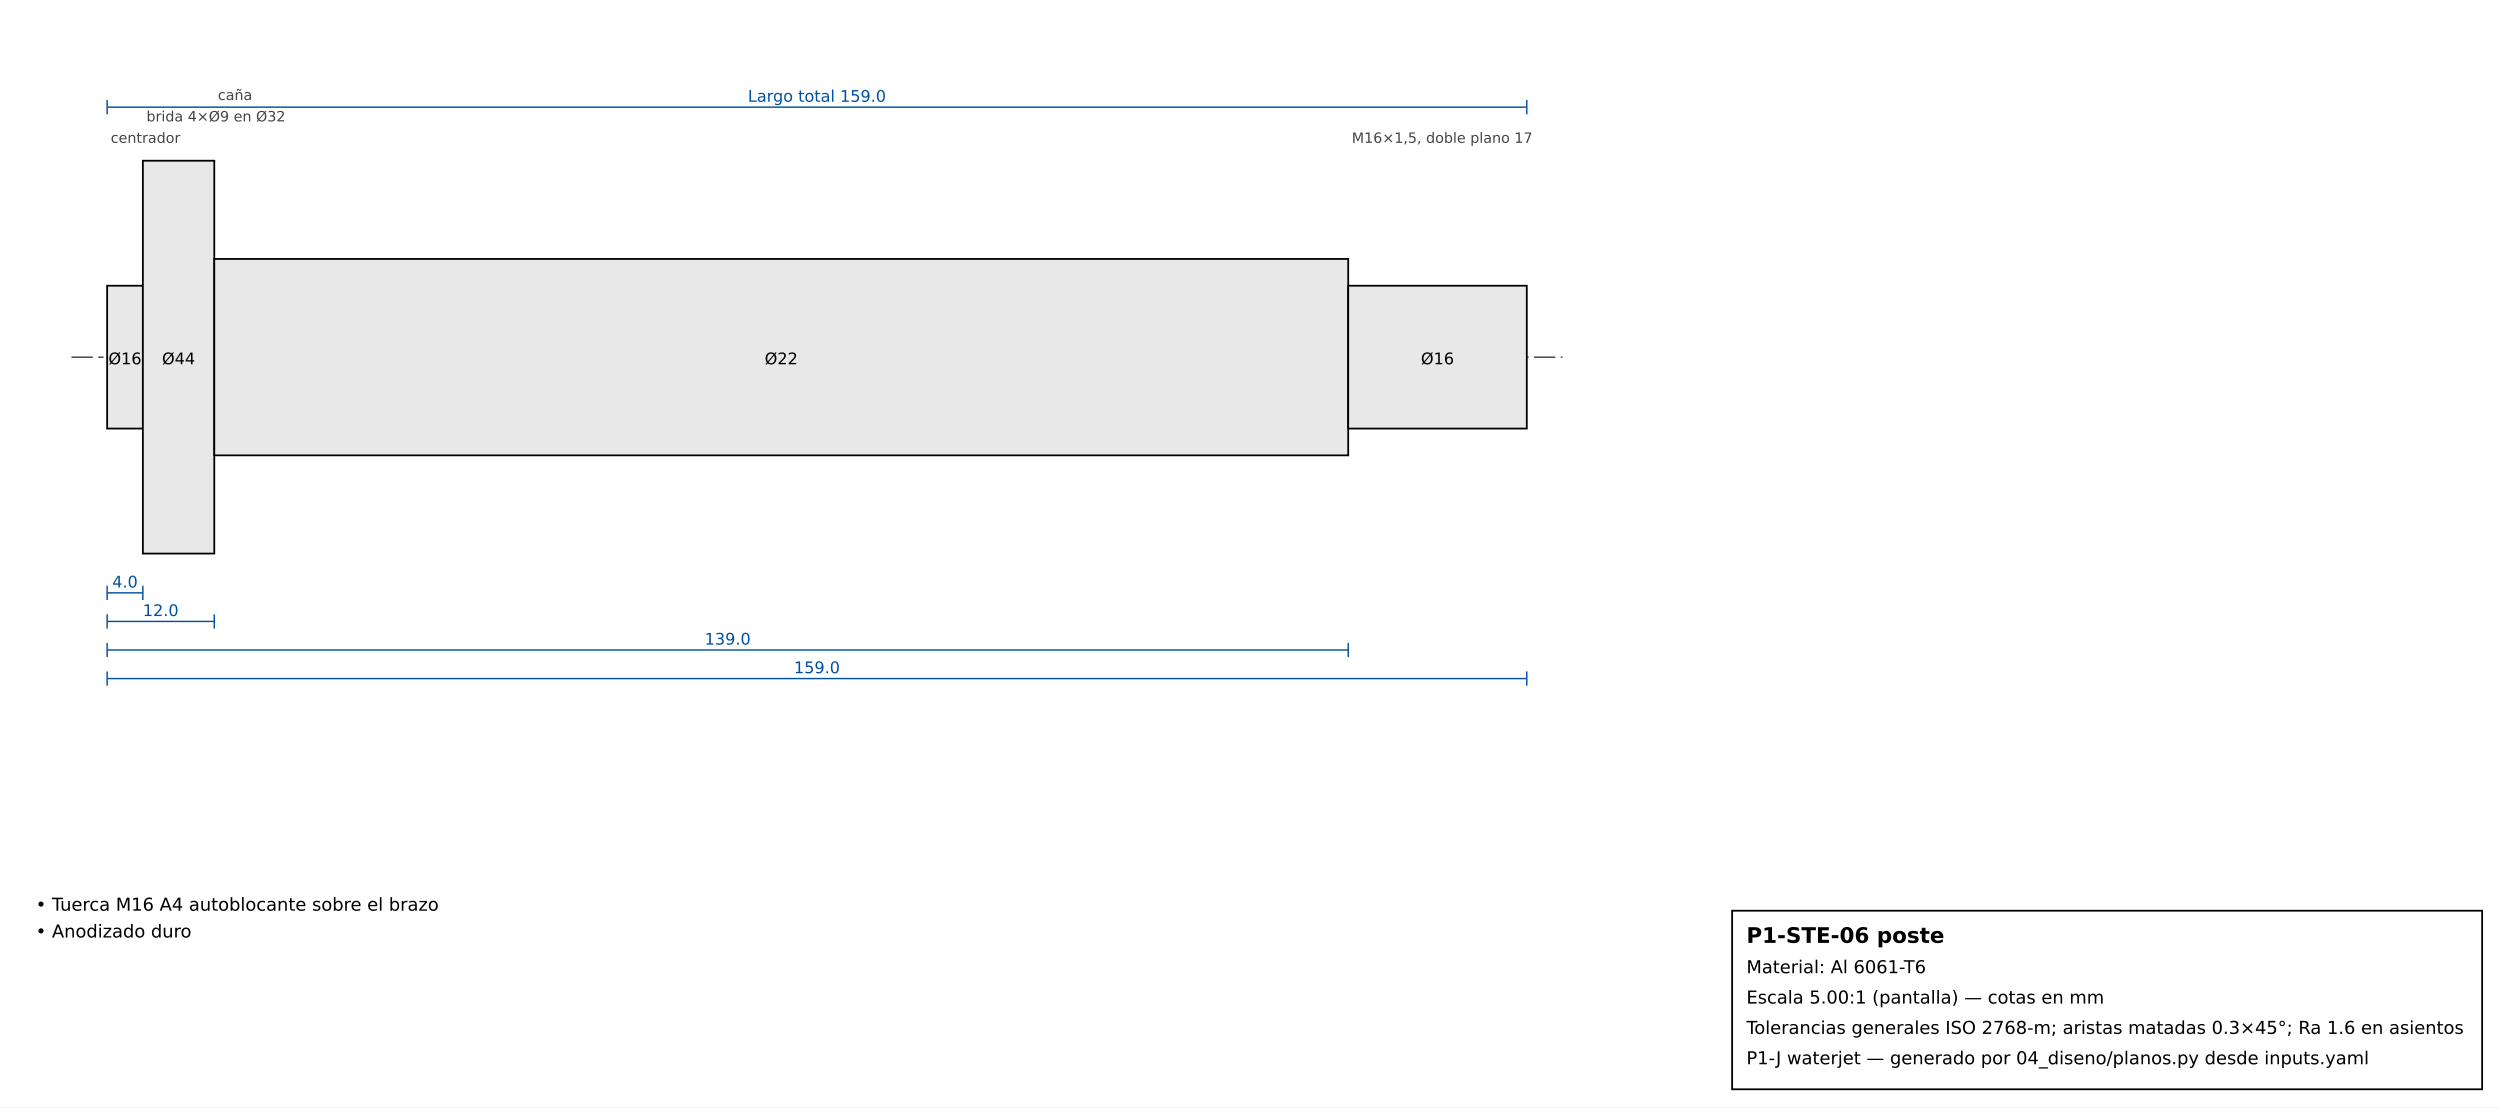
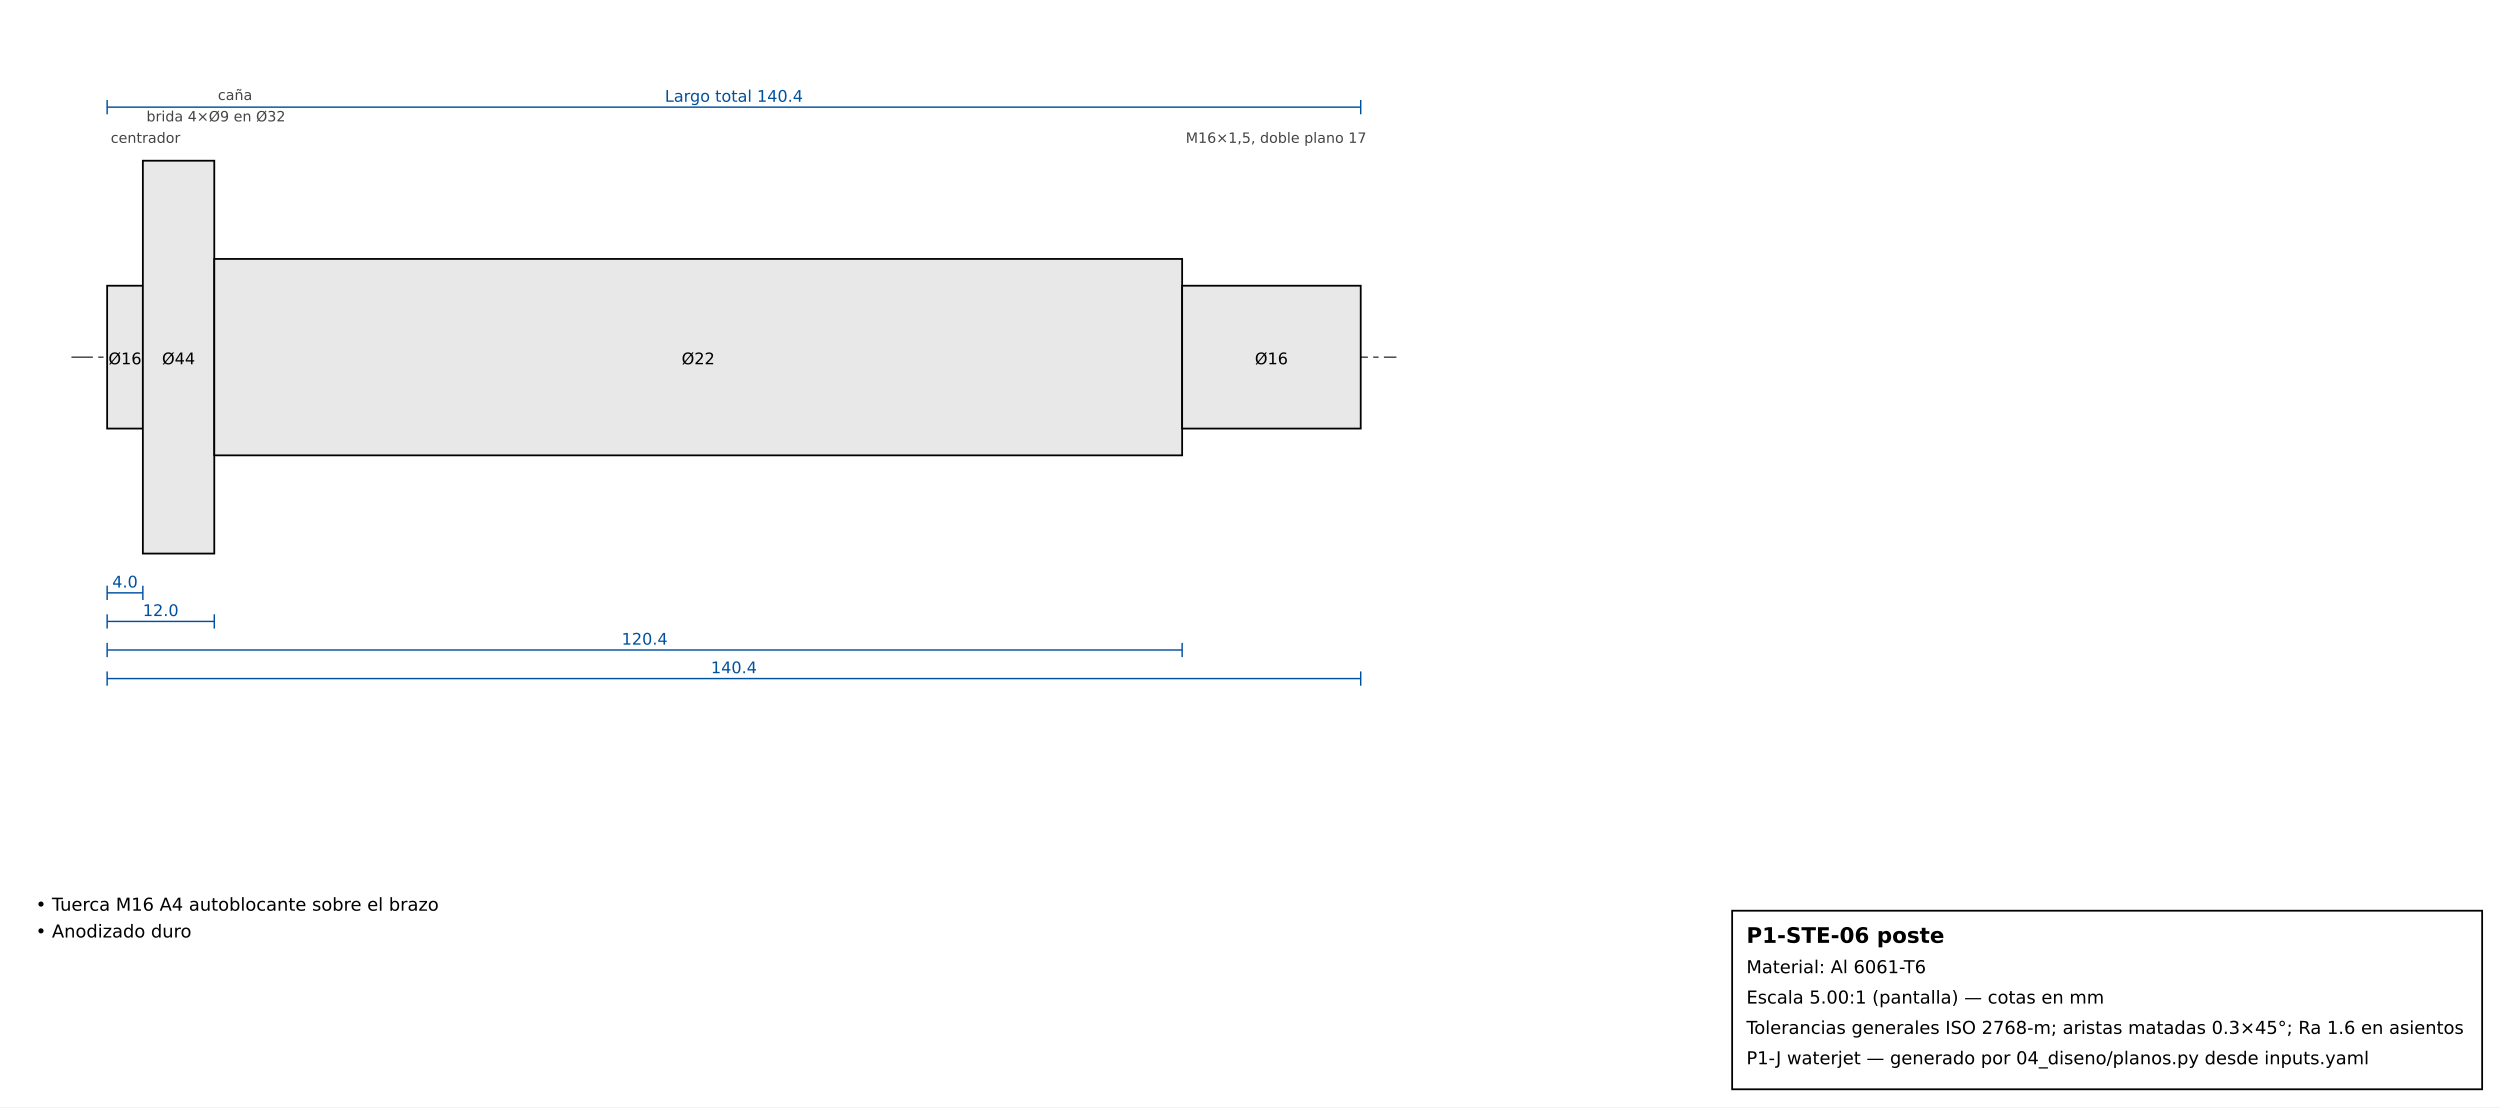
<svg xmlns="http://www.w3.org/2000/svg" baseProfile="full" height="620" version="1.1" width="1400">
  <defs />
  <rect fill="white" height="620" width="1400" x="0" y="0" />
-   <line stroke="black" stroke-dasharray="12,3,3,3" stroke-width="0.6" x1="40" x2="875.0" y1="200" y2="200" />
+   <line stroke="black" stroke-dasharray="12,3,3,3" stroke-width="0.6" x1="40" x2="782.0" y1="200" y2="200" />
  <rect fill="#e8e8e8" height="80.0" stroke="black" stroke-width="1" width="20.0" x="60" y="160.0" />
  <text font-family="DejaVu Sans" font-size="9" text-anchor="middle" x="70.0" y="204">Ø16</text>
  <line stroke="#0050a0" stroke-width="0.8" x1="60" x2="80.0" y1="332.0" y2="332.0" />
  <line stroke="#0050a0" stroke-width="0.8" x1="60" x2="60" y1="328.0" y2="336.0" />
  <line stroke="#0050a0" stroke-width="0.8" x1="80.0" x2="80.0" y1="328.0" y2="336.0" />
  <text fill="#0050a0" font-family="DejaVu Sans" font-size="9" text-anchor="middle" x="70.0" y="329.0">4.0</text>
  <text fill="#444" font-family="DejaVu Sans" font-size="8" x="62" y="80.0">centrador</text>
  <rect fill="#e8e8e8" height="220.0" stroke="black" stroke-width="1" width="40.0" x="80.0" y="90.0" />
  <text font-family="DejaVu Sans" font-size="9" text-anchor="middle" x="100.0" y="204">Ø44</text>
  <line stroke="#0050a0" stroke-width="0.8" x1="60" x2="120.0" y1="348.0" y2="348.0" />
  <line stroke="#0050a0" stroke-width="0.8" x1="60" x2="60" y1="344.0" y2="352.0" />
  <line stroke="#0050a0" stroke-width="0.8" x1="120.0" x2="120.0" y1="344.0" y2="352.0" />
  <text fill="#0050a0" font-family="DejaVu Sans" font-size="9" text-anchor="middle" x="90.0" y="345.0">12.0</text>
  <text fill="#444" font-family="DejaVu Sans" font-size="8" x="82.0" y="68.0">brida 4×Ø9 en Ø32</text>
-   <rect fill="#e8e8e8" height="110.0" stroke="black" stroke-width="1" width="635.0" x="120.0" y="145.0" />
-   <text font-family="DejaVu Sans" font-size="9" text-anchor="middle" x="437.5" y="204">Ø22</text>
-   <line stroke="#0050a0" stroke-width="0.8" x1="60" x2="755.0" y1="364.0" y2="364.0" />
+   <rect fill="#e8e8e8" height="110.0" stroke="black" stroke-width="1" width="542.0" x="120.0" y="145.0" />
+   <text font-family="DejaVu Sans" font-size="9" text-anchor="middle" x="391.0" y="204">Ø22</text>
+   <line stroke="#0050a0" stroke-width="0.8" x1="60" x2="662.0" y1="364.0" y2="364.0" />
  <line stroke="#0050a0" stroke-width="0.8" x1="60" x2="60" y1="360.0" y2="368.0" />
-   <line stroke="#0050a0" stroke-width="0.8" x1="755.0" x2="755.0" y1="360.0" y2="368.0" />
-   <text fill="#0050a0" font-family="DejaVu Sans" font-size="9" text-anchor="middle" x="407.5" y="361.0">139.0</text>
+   <line stroke="#0050a0" stroke-width="0.8" x1="662.0" x2="662.0" y1="360.0" y2="368.0" />
+   <text fill="#0050a0" font-family="DejaVu Sans" font-size="9" text-anchor="middle" x="361.0" y="361.0">120.4</text>
  <text fill="#444" font-family="DejaVu Sans" font-size="8" x="122.0" y="56.0">caña</text>
-   <rect fill="#e8e8e8" height="80.0" stroke="black" stroke-width="1" width="100.0" x="755.0" y="160.0" />
-   <text font-family="DejaVu Sans" font-size="9" text-anchor="middle" x="805.0" y="204">Ø16</text>
-   <line stroke="#0050a0" stroke-width="0.8" x1="60" x2="855.0" y1="380.0" y2="380.0" />
+   <rect fill="#e8e8e8" height="80.0" stroke="black" stroke-width="1" width="100.0" x="662.0" y="160.0" />
+   <text font-family="DejaVu Sans" font-size="9" text-anchor="middle" x="712.0" y="204">Ø16</text>
+   <line stroke="#0050a0" stroke-width="0.8" x1="60" x2="762.0" y1="380.0" y2="380.0" />
  <line stroke="#0050a0" stroke-width="0.8" x1="60" x2="60" y1="376.0" y2="384.0" />
-   <line stroke="#0050a0" stroke-width="0.8" x1="855.0" x2="855.0" y1="376.0" y2="384.0" />
-   <text fill="#0050a0" font-family="DejaVu Sans" font-size="9" text-anchor="middle" x="457.5" y="377.0">159.0</text>
-   <text fill="#444" font-family="DejaVu Sans" font-size="8" x="757.0" y="80.0">M16×1,5, doble plano 17</text>
-   <line stroke="#0050a0" stroke-width="0.8" x1="60" x2="855.0" y1="60" y2="60" />
+   <line stroke="#0050a0" stroke-width="0.8" x1="762.0" x2="762.0" y1="376.0" y2="384.0" />
+   <text fill="#0050a0" font-family="DejaVu Sans" font-size="9" text-anchor="middle" x="411.0" y="377.0">140.4</text>
+   <text fill="#444" font-family="DejaVu Sans" font-size="8" x="664.0" y="80.0">M16×1,5, doble plano 17</text>
+   <line stroke="#0050a0" stroke-width="0.8" x1="60" x2="762.0" y1="60" y2="60" />
  <line stroke="#0050a0" stroke-width="0.8" x1="60" x2="60" y1="56" y2="64" />
-   <line stroke="#0050a0" stroke-width="0.8" x1="855.0" x2="855.0" y1="56" y2="64" />
-   <text fill="#0050a0" font-family="DejaVu Sans" font-size="9" text-anchor="middle" x="457.5" y="57">Largo total 159.0</text>
+   <line stroke="#0050a0" stroke-width="0.8" x1="762.0" x2="762.0" y1="56" y2="64" />
+   <text fill="#0050a0" font-family="DejaVu Sans" font-size="9" text-anchor="middle" x="411.0" y="57">Largo total 140.4</text>
  <g font-family="DejaVu Sans" font-size="11">
    <rect fill="none" height="100" stroke="black" width="420" x="970" y="510" />
    <text font-size="12" font-weight="bold" x="978" y="528">P1-STE-06  poste</text>
    <text font-size="10" font-weight="normal" x="978" y="545">Material: Al 6061-T6</text>
    <text font-size="10" font-weight="normal" x="978" y="562">Escala 5.00:1 (pantalla)  —  cotas en mm</text>
    <text font-size="10" font-weight="normal" x="978" y="579">Tolerancias generales ISO 2768-m; aristas matadas 0.3×45°; Ra 1.6 en asientos</text>
    <text font-size="10" font-weight="normal" x="978" y="596">P1-J waterjet — generado por 04_diseno/planos.py desde inputs.yaml</text>
    <text font-size="10" x="20" y="510">• Tuerca M16 A4 autoblocante sobre el brazo</text>
    <text font-size="10" x="20" y="525">• Anodizado duro</text>
  </g>
</svg>
